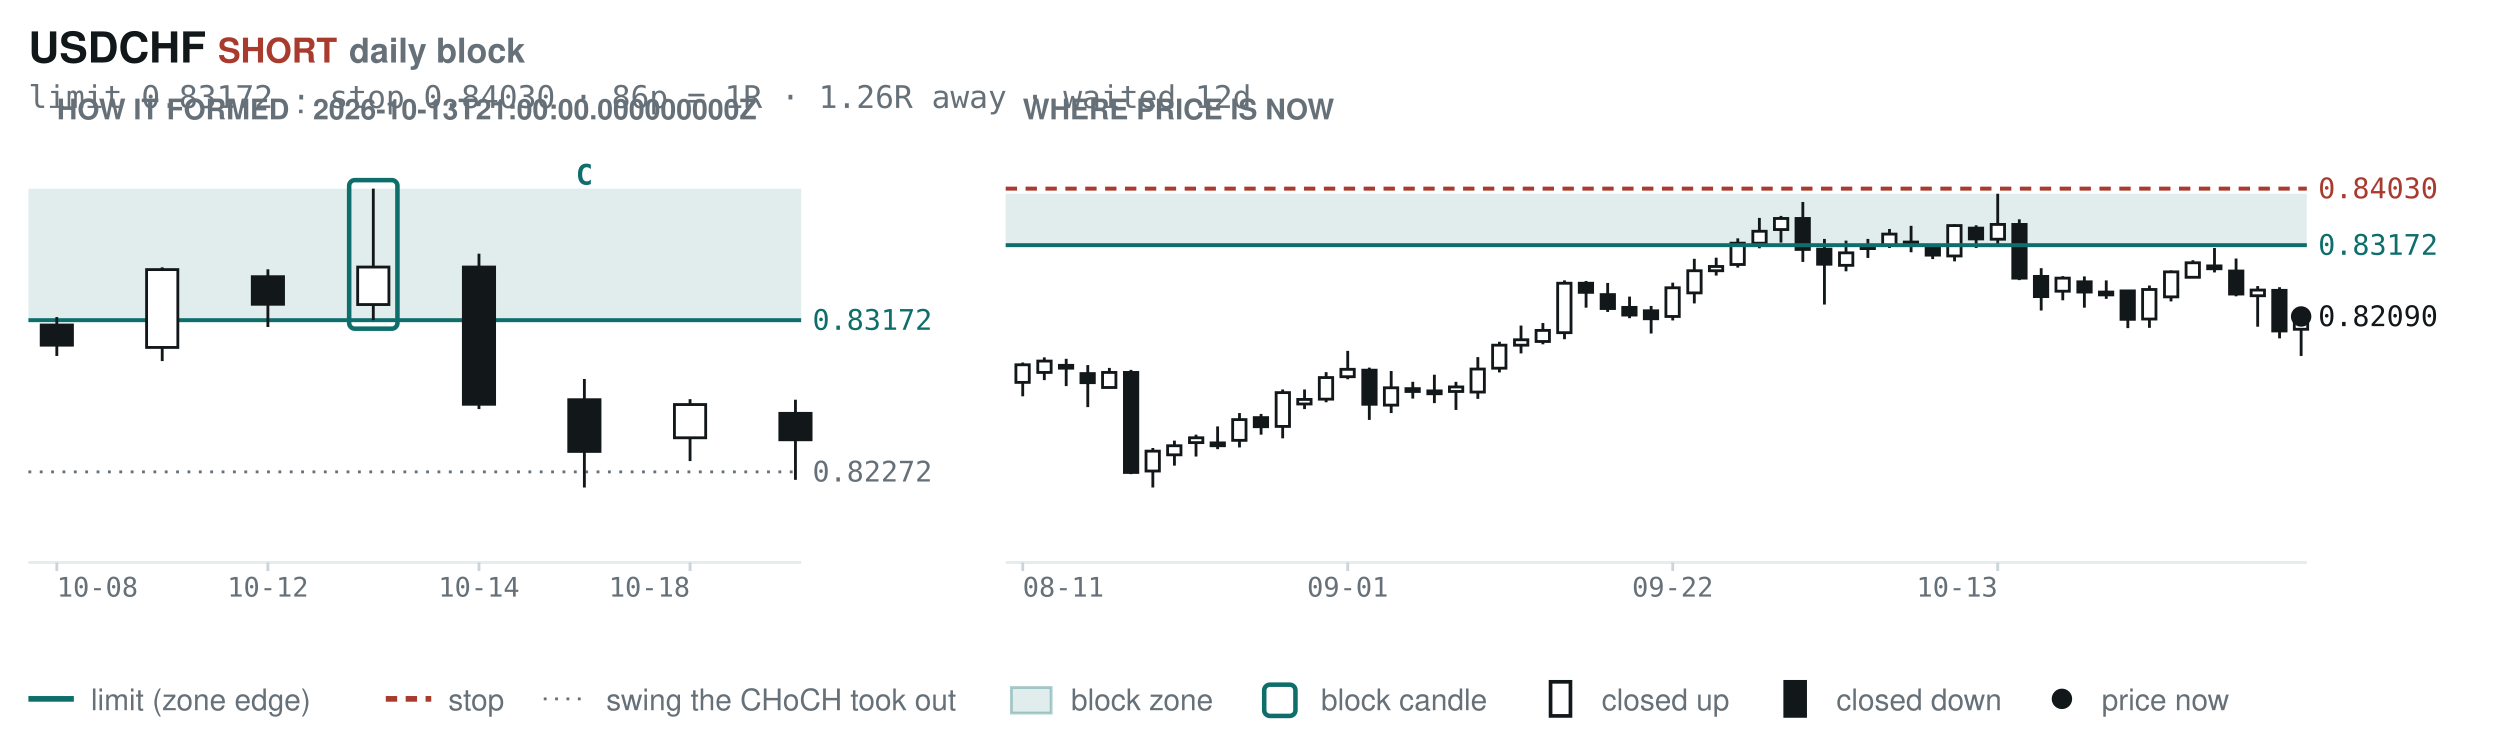
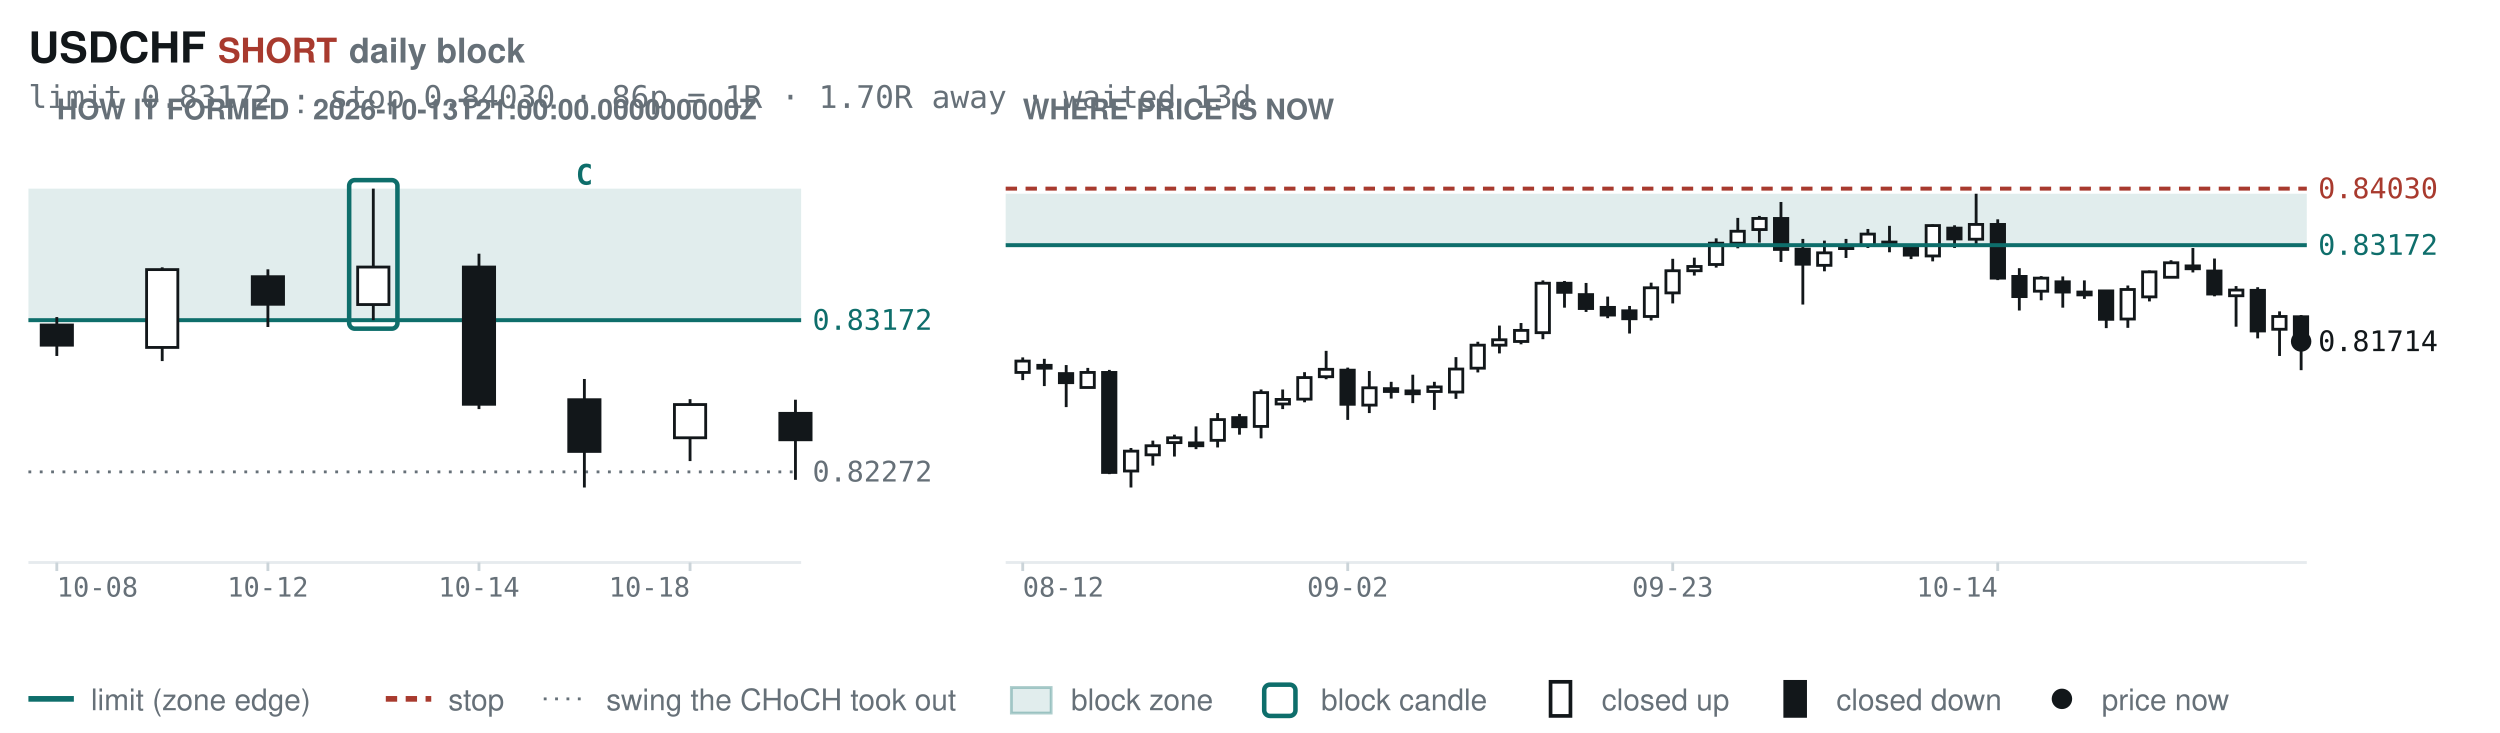
<svg xmlns="http://www.w3.org/2000/svg" viewBox="0 0 880 258" width="880" height="258" role="img" aria-label="USDCHF short order block: the candles that formed it, and where price is now">
  <rect width="880" height="258" fill="#FFFFFF" />
  <text x="10" y="22" fill="#12171A" font-family="system-ui,-apple-system,Segoe UI,Helvetica,Arial,sans-serif" font-size="15" font-weight="700">USDCHF <tspan fill="#A83A2E" font-size="12">SHORT</tspan>
    <tspan fill="#667078" font-size="12">daily block</tspan>
  </text>
-   <text x="10" y="38" fill="#667078" font-family="ui-monospace,SFMono-Regular,Menlo,Consolas,monospace" font-size="11">limit 0.83172 · stop 0.84030 · 86p = 1R · 1.26R away · waited 12d</text>
+   <text x="10" y="38" fill="#667078" font-family="ui-monospace,SFMono-Regular,Menlo,Consolas,monospace" font-size="11">limit 0.83172 · stop 0.84030 · 86p = 1R · 1.70R away · waited 13d</text>
  <text x="20" y="42" fill="#667078" font-family="system-ui,-apple-system,Segoe UI,Helvetica,Arial,sans-serif" font-size="10" font-weight="600">HOW IT FORMED · 2026-10-13T21:00:00.000000000Z</text>
  <text x="360" y="42" fill="#667078" font-family="system-ui,-apple-system,Segoe UI,Helvetica,Arial,sans-serif" font-size="10" font-weight="600">WHERE PRICE IS NOW</text>
  <rect x="10.0" y="66.4" width="272.0" height="46.3" fill="#0E6E6B1F" />
  <line x1="10.0" y1="166.1" x2="282.0" y2="166.1" stroke="#667078" stroke-width="1" stroke-dasharray="1 3" />
  <line x1="10.0" y1="112.7" x2="282.0" y2="112.7" stroke="#0E6E6B" stroke-width="1.4" />
  <line x1="20.0" y1="111.6" x2="20.0" y2="125.3" stroke="#12171A" stroke-width="1" />
  <rect x="14.5" y="114.4" width="11.0" height="7.1" fill="#12171A" stroke="#12171A" stroke-width="1" />
  <line x1="57.1" y1="94.1" x2="57.1" y2="127.1" stroke="#12171A" stroke-width="1" />
  <rect x="51.6" y="94.9" width="11.0" height="27.4" fill="#FFFFFF" stroke="#12171A" stroke-width="1" />
  <line x1="94.3" y1="94.8" x2="94.3" y2="115.1" stroke="#12171A" stroke-width="1" />
  <rect x="88.8" y="97.4" width="11.0" height="9.7" fill="#12171A" stroke="#12171A" stroke-width="1" />
  <line x1="131.4" y1="66.4" x2="131.4" y2="112.7" stroke="#12171A" stroke-width="1" />
  <rect x="125.9" y="94.0" width="11.0" height="13.2" fill="#FFFFFF" stroke="#12171A" stroke-width="1" />
  <line x1="168.6" y1="89.3" x2="168.6" y2="144.0" stroke="#12171A" stroke-width="1" />
  <rect x="163.1" y="94.0" width="11.0" height="48.3" fill="#12171A" stroke="#12171A" stroke-width="1" />
  <line x1="205.7" y1="133.4" x2="205.7" y2="171.6" stroke="#12171A" stroke-width="1" />
  <rect x="200.2" y="140.7" width="11.0" height="18.2" fill="#12171A" stroke="#12171A" stroke-width="1" />
  <line x1="242.9" y1="140.5" x2="242.9" y2="162.3" stroke="#12171A" stroke-width="1" />
  <rect x="237.4" y="142.4" width="11.0" height="11.7" fill="#FFFFFF" stroke="#12171A" stroke-width="1" />
  <line x1="280.0" y1="140.7" x2="280.0" y2="168.9" stroke="#12171A" stroke-width="1" />
  <rect x="274.5" y="145.5" width="11.0" height="9.3" fill="#12171A" stroke="#12171A" stroke-width="1" />
  <rect x="122.9" y="63.4" width="17.0" height="52.3" fill="none" stroke="#0E6E6B" stroke-width="1.6" rx="2" />
  <text x="205.7" y="65" fill="#0E6E6B" text-anchor="middle" font-family="ui-monospace,SFMono-Regular,Menlo,Consolas,monospace" font-size="10" font-weight="700">C</text>
  <line x1="10.0" y1="198.0" x2="282.0" y2="198.0" stroke="#E6EBEE" stroke-width="1" />
  <line x1="20.0" y1="198.0" x2="20.0" y2="201.0" stroke="#CBD4D9" stroke-width="1" />
  <text x="20.0" y="210.0" fill="#667078" text-anchor="start" font-family="ui-monospace,SFMono-Regular,Menlo,Consolas,monospace" font-size="9.5">10-08</text>
  <line x1="94.3" y1="198.0" x2="94.3" y2="201.0" stroke="#CBD4D9" stroke-width="1" />
  <text x="94.3" y="210.0" fill="#667078" text-anchor="middle" font-family="ui-monospace,SFMono-Regular,Menlo,Consolas,monospace" font-size="9.5">10-12</text>
  <line x1="168.6" y1="198.0" x2="168.6" y2="201.0" stroke="#CBD4D9" stroke-width="1" />
  <text x="168.6" y="210.0" fill="#667078" text-anchor="middle" font-family="ui-monospace,SFMono-Regular,Menlo,Consolas,monospace" font-size="9.5">10-14</text>
  <line x1="242.9" y1="198.0" x2="242.9" y2="201.0" stroke="#CBD4D9" stroke-width="1" />
  <text x="242.9" y="210.0" fill="#667078" text-anchor="end" font-family="ui-monospace,SFMono-Regular,Menlo,Consolas,monospace" font-size="9.5">10-18</text>
  <text x="286.0" y="116.1" fill="#0E6E6B" font-family="ui-monospace,SFMono-Regular,Menlo,Consolas,monospace" font-size="10">0.83172</text>
  <text x="286.0" y="169.5" fill="#667078" font-family="ui-monospace,SFMono-Regular,Menlo,Consolas,monospace" font-size="10">0.82272</text>
  <rect x="354.0" y="68.2" width="458.0" height="18.1" fill="#0E6E6B1F" />
-   <line x1="360.0" y1="127.6" x2="360.0" y2="139.5" stroke="#12171A" stroke-width="1" />
-   <rect x="357.6" y="128.4" width="4.7" height="6.2" fill="#FFFFFF" stroke="#12171A" stroke-width="1" />
-   <line x1="367.6" y1="125.8" x2="367.6" y2="133.8" stroke="#12171A" stroke-width="1" />
-   <rect x="365.3" y="127.1" width="4.7" height="4.0" fill="#FFFFFF" stroke="#12171A" stroke-width="1" />
-   <line x1="375.3" y1="126.3" x2="375.3" y2="135.9" stroke="#12171A" stroke-width="1" />
-   <rect x="372.9" y="128.6" width="4.7" height="1.0" fill="#12171A" stroke="#12171A" stroke-width="1" />
-   <line x1="382.9" y1="128.5" x2="382.9" y2="143.3" stroke="#12171A" stroke-width="1" />
-   <rect x="380.5" y="131.5" width="4.7" height="3.2" fill="#12171A" stroke="#12171A" stroke-width="1" />
-   <line x1="390.5" y1="129.5" x2="390.5" y2="136.4" stroke="#12171A" stroke-width="1" />
-   <rect x="388.1" y="131.1" width="4.7" height="5.3" fill="#FFFFFF" stroke="#12171A" stroke-width="1" />
-   <line x1="398.1" y1="130.2" x2="398.1" y2="166.9" stroke="#12171A" stroke-width="1" />
-   <rect x="395.8" y="131.1" width="4.7" height="35.2" fill="#12171A" stroke="#12171A" stroke-width="1" />
-   <line x1="405.8" y1="157.7" x2="405.8" y2="171.6" stroke="#12171A" stroke-width="1" />
-   <rect x="403.4" y="158.8" width="4.7" height="7.0" fill="#FFFFFF" stroke="#12171A" stroke-width="1" />
-   <line x1="413.4" y1="155.1" x2="413.4" y2="163.9" stroke="#12171A" stroke-width="1" />
-   <rect x="411.0" y="156.9" width="4.7" height="3.2" fill="#FFFFFF" stroke="#12171A" stroke-width="1" />
-   <line x1="421.0" y1="153.0" x2="421.0" y2="160.7" stroke="#12171A" stroke-width="1" />
-   <rect x="418.7" y="154.1" width="4.7" height="1.7" fill="#FFFFFF" stroke="#12171A" stroke-width="1" />
-   <line x1="428.6" y1="150.1" x2="428.6" y2="158.1" stroke="#12171A" stroke-width="1" />
-   <rect x="426.3" y="155.9" width="4.7" height="1.0" fill="#12171A" stroke="#12171A" stroke-width="1" />
-   <line x1="436.3" y1="145.4" x2="436.3" y2="157.5" stroke="#12171A" stroke-width="1" />
-   <rect x="433.9" y="147.7" width="4.7" height="7.3" fill="#FFFFFF" stroke="#12171A" stroke-width="1" />
-   <line x1="443.9" y1="145.7" x2="443.9" y2="153.0" stroke="#12171A" stroke-width="1" />
-   <rect x="441.5" y="147.0" width="4.7" height="3.2" fill="#12171A" stroke="#12171A" stroke-width="1" />
-   <line x1="451.5" y1="137.1" x2="451.5" y2="154.3" stroke="#12171A" stroke-width="1" />
-   <rect x="449.2" y="138.2" width="4.7" height="11.9" fill="#FFFFFF" stroke="#12171A" stroke-width="1" />
-   <line x1="459.2" y1="137.1" x2="459.2" y2="144.0" stroke="#12171A" stroke-width="1" />
-   <rect x="456.8" y="140.6" width="4.7" height="1.6" fill="#FFFFFF" stroke="#12171A" stroke-width="1" />
-   <line x1="466.8" y1="131.0" x2="466.8" y2="141.6" stroke="#12171A" stroke-width="1" />
-   <rect x="464.4" y="132.9" width="4.7" height="7.6" fill="#FFFFFF" stroke="#12171A" stroke-width="1" />
-   <line x1="474.4" y1="123.5" x2="474.4" y2="133.5" stroke="#12171A" stroke-width="1" />
-   <rect x="472.0" y="130.0" width="4.7" height="2.6" fill="#FFFFFF" stroke="#12171A" stroke-width="1" />
-   <line x1="482.0" y1="129.4" x2="482.0" y2="147.8" stroke="#12171A" stroke-width="1" />
-   <rect x="479.7" y="130.3" width="4.7" height="12.0" fill="#12171A" stroke="#12171A" stroke-width="1" />
-   <line x1="489.7" y1="130.6" x2="489.7" y2="145.4" stroke="#12171A" stroke-width="1" />
-   <rect x="487.3" y="136.5" width="4.7" height="6.1" fill="#FFFFFF" stroke="#12171A" stroke-width="1" />
-   <line x1="497.3" y1="134.4" x2="497.3" y2="140.3" stroke="#12171A" stroke-width="1" />
-   <rect x="494.9" y="136.8" width="4.7" height="1.0" fill="#12171A" stroke="#12171A" stroke-width="1" />
-   <line x1="504.9" y1="131.9" x2="504.9" y2="141.9" stroke="#12171A" stroke-width="1" />
-   <rect x="502.6" y="137.6" width="4.7" height="1.0" fill="#FFFFFF" stroke="#12171A" stroke-width="1" />
-   <line x1="512.5" y1="134.4" x2="512.5" y2="144.3" stroke="#12171A" stroke-width="1" />
-   <rect x="510.2" y="136.2" width="4.7" height="1.6" fill="#FFFFFF" stroke="#12171A" stroke-width="1" />
-   <line x1="520.2" y1="125.7" x2="520.2" y2="140.4" stroke="#12171A" stroke-width="1" />
-   <rect x="517.8" y="129.9" width="4.7" height="8.1" fill="#FFFFFF" stroke="#12171A" stroke-width="1" />
-   <line x1="527.8" y1="120.3" x2="527.8" y2="131.1" stroke="#12171A" stroke-width="1" />
-   <rect x="525.4" y="121.5" width="4.7" height="8.1" fill="#FFFFFF" stroke="#12171A" stroke-width="1" />
-   <line x1="535.4" y1="114.6" x2="535.4" y2="124.4" stroke="#12171A" stroke-width="1" />
-   <rect x="533.1" y="119.6" width="4.7" height="1.9" fill="#FFFFFF" stroke="#12171A" stroke-width="1" />
-   <line x1="543.1" y1="113.7" x2="543.1" y2="121.2" stroke="#12171A" stroke-width="1" />
-   <rect x="540.7" y="116.3" width="4.7" height="3.9" fill="#FFFFFF" stroke="#12171A" stroke-width="1" />
-   <line x1="550.7" y1="98.7" x2="550.7" y2="119.4" stroke="#12171A" stroke-width="1" />
-   <rect x="548.3" y="99.7" width="4.7" height="17.4" fill="#FFFFFF" stroke="#12171A" stroke-width="1" />
-   <line x1="558.3" y1="98.9" x2="558.3" y2="108.3" stroke="#12171A" stroke-width="1" />
-   <rect x="555.9" y="99.7" width="4.7" height="3.2" fill="#12171A" stroke="#12171A" stroke-width="1" />
-   <line x1="565.9" y1="99.6" x2="565.9" y2="109.8" stroke="#12171A" stroke-width="1" />
-   <rect x="563.6" y="103.7" width="4.7" height="4.9" fill="#12171A" stroke="#12171A" stroke-width="1" />
-   <line x1="573.6" y1="104.4" x2="573.6" y2="112.0" stroke="#12171A" stroke-width="1" />
-   <rect x="571.2" y="108.2" width="4.7" height="2.7" fill="#12171A" stroke="#12171A" stroke-width="1" />
-   <line x1="581.2" y1="107.7" x2="581.2" y2="117.4" stroke="#12171A" stroke-width="1" />
-   <rect x="578.8" y="109.4" width="4.7" height="2.8" fill="#12171A" stroke="#12171A" stroke-width="1" />
-   <line x1="588.8" y1="99.5" x2="588.8" y2="112.8" stroke="#12171A" stroke-width="1" />
-   <rect x="586.4" y="101.3" width="4.7" height="10.1" fill="#FFFFFF" stroke="#12171A" stroke-width="1" />
-   <line x1="596.4" y1="91.1" x2="596.4" y2="106.8" stroke="#12171A" stroke-width="1" />
-   <rect x="594.1" y="95.3" width="4.7" height="7.8" fill="#FFFFFF" stroke="#12171A" stroke-width="1" />
-   <line x1="604.1" y1="90.7" x2="604.1" y2="97.0" stroke="#12171A" stroke-width="1" />
-   <rect x="601.7" y="93.8" width="4.7" height="1.5" fill="#FFFFFF" stroke="#12171A" stroke-width="1" />
-   <line x1="611.7" y1="83.9" x2="611.7" y2="94.2" stroke="#12171A" stroke-width="1" />
-   <rect x="609.3" y="85.6" width="4.7" height="7.5" fill="#FFFFFF" stroke="#12171A" stroke-width="1" />
-   <line x1="619.3" y1="76.7" x2="619.3" y2="87.4" stroke="#12171A" stroke-width="1" />
-   <rect x="617.0" y="81.4" width="4.7" height="4.2" fill="#FFFFFF" stroke="#12171A" stroke-width="1" />
-   <line x1="626.9" y1="76.0" x2="626.9" y2="85.4" stroke="#12171A" stroke-width="1" />
-   <rect x="624.6" y="76.9" width="4.7" height="3.9" fill="#FFFFFF" stroke="#12171A" stroke-width="1" />
-   <line x1="634.6" y1="71.1" x2="634.6" y2="92.2" stroke="#12171A" stroke-width="1" />
-   <rect x="632.2" y="76.9" width="4.7" height="10.9" fill="#12171A" stroke="#12171A" stroke-width="1" />
-   <line x1="642.2" y1="84.1" x2="642.2" y2="107.2" stroke="#12171A" stroke-width="1" />
-   <rect x="639.8" y="87.7" width="4.7" height="5.3" fill="#12171A" stroke="#12171A" stroke-width="1" />
-   <line x1="649.8" y1="84.7" x2="649.8" y2="95.5" stroke="#12171A" stroke-width="1" />
-   <rect x="647.5" y="89.0" width="4.7" height="4.4" fill="#FFFFFF" stroke="#12171A" stroke-width="1" />
-   <line x1="657.5" y1="84.1" x2="657.5" y2="90.8" stroke="#12171A" stroke-width="1" />
-   <rect x="655.1" y="86.5" width="4.7" height="1.0" fill="#FFFFFF" stroke="#12171A" stroke-width="1" />
-   <line x1="665.1" y1="80.6" x2="665.1" y2="87.3" stroke="#12171A" stroke-width="1" />
-   <rect x="662.7" y="82.4" width="4.7" height="4.0" fill="#FFFFFF" stroke="#12171A" stroke-width="1" />
-   <line x1="672.7" y1="79.5" x2="672.7" y2="88.8" stroke="#12171A" stroke-width="1" />
-   <rect x="670.3" y="85.2" width="4.7" height="1.2" fill="#12171A" stroke="#12171A" stroke-width="1" />
-   <line x1="680.3" y1="85.9" x2="680.3" y2="91.2" stroke="#12171A" stroke-width="1" />
-   <rect x="678.0" y="87.0" width="4.7" height="2.8" fill="#12171A" stroke="#12171A" stroke-width="1" />
-   <line x1="688.0" y1="79.0" x2="688.0" y2="92.0" stroke="#12171A" stroke-width="1" />
-   <rect x="685.6" y="79.4" width="4.7" height="10.7" fill="#FFFFFF" stroke="#12171A" stroke-width="1" />
-   <line x1="695.6" y1="79.3" x2="695.6" y2="87.3" stroke="#12171A" stroke-width="1" />
-   <rect x="693.2" y="80.3" width="4.7" height="3.8" fill="#12171A" stroke="#12171A" stroke-width="1" />
-   <line x1="703.2" y1="68.2" x2="703.2" y2="86.3" stroke="#12171A" stroke-width="1" />
-   <rect x="700.9" y="79.0" width="4.7" height="5.2" fill="#FFFFFF" stroke="#12171A" stroke-width="1" />
-   <line x1="710.8" y1="77.2" x2="710.8" y2="98.6" stroke="#12171A" stroke-width="1" />
-   <rect x="708.5" y="79.0" width="4.7" height="18.9" fill="#12171A" stroke="#12171A" stroke-width="1" />
-   <line x1="718.5" y1="94.4" x2="718.5" y2="109.3" stroke="#12171A" stroke-width="1" />
-   <rect x="716.1" y="97.3" width="4.7" height="7.1" fill="#12171A" stroke="#12171A" stroke-width="1" />
-   <line x1="726.1" y1="97.2" x2="726.1" y2="105.7" stroke="#12171A" stroke-width="1" />
-   <rect x="723.7" y="97.9" width="4.7" height="4.6" fill="#FFFFFF" stroke="#12171A" stroke-width="1" />
-   <line x1="733.7" y1="97.3" x2="733.7" y2="108.3" stroke="#12171A" stroke-width="1" />
-   <rect x="731.4" y="99.2" width="4.7" height="3.6" fill="#12171A" stroke="#12171A" stroke-width="1" />
-   <line x1="741.4" y1="98.7" x2="741.4" y2="105.2" stroke="#12171A" stroke-width="1" />
-   <rect x="739.0" y="102.8" width="4.7" height="1.0" fill="#12171A" stroke="#12171A" stroke-width="1" />
-   <line x1="749.0" y1="102.4" x2="749.0" y2="115.5" stroke="#12171A" stroke-width="1" />
-   <rect x="746.6" y="102.4" width="4.7" height="10.0" fill="#12171A" stroke="#12171A" stroke-width="1" />
-   <line x1="756.6" y1="100.5" x2="756.6" y2="115.4" stroke="#12171A" stroke-width="1" />
-   <rect x="754.2" y="101.9" width="4.7" height="10.4" fill="#FFFFFF" stroke="#12171A" stroke-width="1" />
-   <line x1="764.2" y1="95.2" x2="764.2" y2="106.1" stroke="#12171A" stroke-width="1" />
-   <rect x="761.9" y="95.7" width="4.7" height="8.8" fill="#FFFFFF" stroke="#12171A" stroke-width="1" />
-   <line x1="771.9" y1="91.6" x2="771.9" y2="97.6" stroke="#12171A" stroke-width="1" />
-   <rect x="769.5" y="92.5" width="4.7" height="5.1" fill="#FFFFFF" stroke="#12171A" stroke-width="1" />
-   <line x1="779.5" y1="87.3" x2="779.5" y2="95.9" stroke="#12171A" stroke-width="1" />
-   <rect x="777.1" y="93.6" width="4.7" height="1.0" fill="#12171A" stroke="#12171A" stroke-width="1" />
-   <line x1="787.1" y1="91.0" x2="787.1" y2="104.3" stroke="#12171A" stroke-width="1" />
-   <rect x="784.8" y="95.4" width="4.7" height="8.1" fill="#12171A" stroke="#12171A" stroke-width="1" />
-   <line x1="794.7" y1="100.7" x2="794.7" y2="115.0" stroke="#12171A" stroke-width="1" />
-   <rect x="792.4" y="102.1" width="4.7" height="2.0" fill="#FFFFFF" stroke="#12171A" stroke-width="1" />
-   <line x1="802.4" y1="101.1" x2="802.4" y2="119.1" stroke="#12171A" stroke-width="1" />
-   <rect x="800.0" y="102.2" width="4.7" height="14.3" fill="#12171A" stroke="#12171A" stroke-width="1" />
-   <line x1="810.0" y1="109.6" x2="810.0" y2="125.3" stroke="#12171A" stroke-width="1" />
-   <rect x="807.6" y="111.4" width="4.7" height="4.5" fill="#FFFFFF" stroke="#12171A" stroke-width="1" />
+   <line x1="360.0" y1="125.8" x2="360.0" y2="133.8" stroke="#12171A" stroke-width="1" />
+   <rect x="357.6" y="127.1" width="4.7" height="4.0" fill="#FFFFFF" stroke="#12171A" stroke-width="1" />
+   <line x1="367.6" y1="126.3" x2="367.6" y2="135.9" stroke="#12171A" stroke-width="1" />
+   <rect x="365.3" y="128.6" width="4.7" height="1.0" fill="#12171A" stroke="#12171A" stroke-width="1" />
+   <line x1="375.3" y1="128.5" x2="375.3" y2="143.3" stroke="#12171A" stroke-width="1" />
+   <rect x="372.9" y="131.5" width="4.7" height="3.2" fill="#12171A" stroke="#12171A" stroke-width="1" />
+   <line x1="382.9" y1="129.5" x2="382.9" y2="136.4" stroke="#12171A" stroke-width="1" />
+   <rect x="380.5" y="131.1" width="4.7" height="5.3" fill="#FFFFFF" stroke="#12171A" stroke-width="1" />
+   <line x1="390.5" y1="130.2" x2="390.5" y2="166.9" stroke="#12171A" stroke-width="1" />
+   <rect x="388.1" y="131.1" width="4.7" height="35.2" fill="#12171A" stroke="#12171A" stroke-width="1" />
+   <line x1="398.1" y1="157.7" x2="398.1" y2="171.6" stroke="#12171A" stroke-width="1" />
+   <rect x="395.8" y="158.8" width="4.7" height="7.0" fill="#FFFFFF" stroke="#12171A" stroke-width="1" />
+   <line x1="405.8" y1="155.1" x2="405.8" y2="163.9" stroke="#12171A" stroke-width="1" />
+   <rect x="403.4" y="156.9" width="4.7" height="3.2" fill="#FFFFFF" stroke="#12171A" stroke-width="1" />
+   <line x1="413.4" y1="153.0" x2="413.4" y2="160.7" stroke="#12171A" stroke-width="1" />
+   <rect x="411.0" y="154.1" width="4.7" height="1.7" fill="#FFFFFF" stroke="#12171A" stroke-width="1" />
+   <line x1="421.0" y1="150.1" x2="421.0" y2="158.1" stroke="#12171A" stroke-width="1" />
+   <rect x="418.7" y="155.9" width="4.7" height="1.0" fill="#12171A" stroke="#12171A" stroke-width="1" />
+   <line x1="428.6" y1="145.4" x2="428.6" y2="157.5" stroke="#12171A" stroke-width="1" />
+   <rect x="426.3" y="147.7" width="4.7" height="7.3" fill="#FFFFFF" stroke="#12171A" stroke-width="1" />
+   <line x1="436.3" y1="145.7" x2="436.3" y2="153.0" stroke="#12171A" stroke-width="1" />
+   <rect x="433.9" y="147.0" width="4.7" height="3.2" fill="#12171A" stroke="#12171A" stroke-width="1" />
+   <line x1="443.9" y1="137.1" x2="443.9" y2="154.3" stroke="#12171A" stroke-width="1" />
+   <rect x="441.5" y="138.2" width="4.7" height="11.9" fill="#FFFFFF" stroke="#12171A" stroke-width="1" />
+   <line x1="451.5" y1="137.1" x2="451.5" y2="144.0" stroke="#12171A" stroke-width="1" />
+   <rect x="449.2" y="140.6" width="4.7" height="1.6" fill="#FFFFFF" stroke="#12171A" stroke-width="1" />
+   <line x1="459.2" y1="131.0" x2="459.2" y2="141.6" stroke="#12171A" stroke-width="1" />
+   <rect x="456.8" y="132.9" width="4.7" height="7.6" fill="#FFFFFF" stroke="#12171A" stroke-width="1" />
+   <line x1="466.8" y1="123.5" x2="466.8" y2="133.5" stroke="#12171A" stroke-width="1" />
+   <rect x="464.4" y="130.0" width="4.7" height="2.6" fill="#FFFFFF" stroke="#12171A" stroke-width="1" />
+   <line x1="474.4" y1="129.4" x2="474.4" y2="147.8" stroke="#12171A" stroke-width="1" />
+   <rect x="472.0" y="130.3" width="4.7" height="12.0" fill="#12171A" stroke="#12171A" stroke-width="1" />
+   <line x1="482.0" y1="130.6" x2="482.0" y2="145.4" stroke="#12171A" stroke-width="1" />
+   <rect x="479.7" y="136.5" width="4.7" height="6.1" fill="#FFFFFF" stroke="#12171A" stroke-width="1" />
+   <line x1="489.7" y1="134.4" x2="489.7" y2="140.3" stroke="#12171A" stroke-width="1" />
+   <rect x="487.3" y="136.8" width="4.7" height="1.0" fill="#12171A" stroke="#12171A" stroke-width="1" />
+   <line x1="497.3" y1="131.9" x2="497.3" y2="141.9" stroke="#12171A" stroke-width="1" />
+   <rect x="494.9" y="137.6" width="4.7" height="1.0" fill="#FFFFFF" stroke="#12171A" stroke-width="1" />
+   <line x1="504.9" y1="134.4" x2="504.9" y2="144.3" stroke="#12171A" stroke-width="1" />
+   <rect x="502.6" y="136.2" width="4.7" height="1.6" fill="#FFFFFF" stroke="#12171A" stroke-width="1" />
+   <line x1="512.5" y1="125.7" x2="512.5" y2="140.4" stroke="#12171A" stroke-width="1" />
+   <rect x="510.2" y="129.9" width="4.7" height="8.1" fill="#FFFFFF" stroke="#12171A" stroke-width="1" />
+   <line x1="520.2" y1="120.3" x2="520.2" y2="131.1" stroke="#12171A" stroke-width="1" />
+   <rect x="517.8" y="121.5" width="4.7" height="8.1" fill="#FFFFFF" stroke="#12171A" stroke-width="1" />
+   <line x1="527.8" y1="114.6" x2="527.8" y2="124.4" stroke="#12171A" stroke-width="1" />
+   <rect x="525.4" y="119.6" width="4.7" height="1.9" fill="#FFFFFF" stroke="#12171A" stroke-width="1" />
+   <line x1="535.4" y1="113.7" x2="535.4" y2="121.2" stroke="#12171A" stroke-width="1" />
+   <rect x="533.1" y="116.3" width="4.7" height="3.9" fill="#FFFFFF" stroke="#12171A" stroke-width="1" />
+   <line x1="543.1" y1="98.7" x2="543.1" y2="119.4" stroke="#12171A" stroke-width="1" />
+   <rect x="540.7" y="99.7" width="4.7" height="17.4" fill="#FFFFFF" stroke="#12171A" stroke-width="1" />
+   <line x1="550.7" y1="98.9" x2="550.7" y2="108.3" stroke="#12171A" stroke-width="1" />
+   <rect x="548.3" y="99.7" width="4.7" height="3.2" fill="#12171A" stroke="#12171A" stroke-width="1" />
+   <line x1="558.3" y1="99.6" x2="558.3" y2="109.8" stroke="#12171A" stroke-width="1" />
+   <rect x="555.9" y="103.7" width="4.7" height="4.9" fill="#12171A" stroke="#12171A" stroke-width="1" />
+   <line x1="565.9" y1="104.4" x2="565.9" y2="112.0" stroke="#12171A" stroke-width="1" />
+   <rect x="563.6" y="108.2" width="4.7" height="2.7" fill="#12171A" stroke="#12171A" stroke-width="1" />
+   <line x1="573.6" y1="107.7" x2="573.6" y2="117.4" stroke="#12171A" stroke-width="1" />
+   <rect x="571.2" y="109.4" width="4.7" height="2.8" fill="#12171A" stroke="#12171A" stroke-width="1" />
+   <line x1="581.2" y1="99.5" x2="581.2" y2="112.8" stroke="#12171A" stroke-width="1" />
+   <rect x="578.8" y="101.3" width="4.7" height="10.1" fill="#FFFFFF" stroke="#12171A" stroke-width="1" />
+   <line x1="588.8" y1="91.1" x2="588.8" y2="106.8" stroke="#12171A" stroke-width="1" />
+   <rect x="586.4" y="95.3" width="4.7" height="7.8" fill="#FFFFFF" stroke="#12171A" stroke-width="1" />
+   <line x1="596.4" y1="90.7" x2="596.4" y2="97.0" stroke="#12171A" stroke-width="1" />
+   <rect x="594.1" y="93.8" width="4.7" height="1.5" fill="#FFFFFF" stroke="#12171A" stroke-width="1" />
+   <line x1="604.1" y1="83.9" x2="604.1" y2="94.2" stroke="#12171A" stroke-width="1" />
+   <rect x="601.7" y="85.6" width="4.7" height="7.5" fill="#FFFFFF" stroke="#12171A" stroke-width="1" />
+   <line x1="611.7" y1="76.7" x2="611.7" y2="87.4" stroke="#12171A" stroke-width="1" />
+   <rect x="609.3" y="81.4" width="4.7" height="4.2" fill="#FFFFFF" stroke="#12171A" stroke-width="1" />
+   <line x1="619.3" y1="76.0" x2="619.3" y2="85.4" stroke="#12171A" stroke-width="1" />
+   <rect x="617.0" y="76.9" width="4.7" height="3.9" fill="#FFFFFF" stroke="#12171A" stroke-width="1" />
+   <line x1="626.9" y1="71.1" x2="626.9" y2="92.2" stroke="#12171A" stroke-width="1" />
+   <rect x="624.6" y="76.9" width="4.7" height="10.9" fill="#12171A" stroke="#12171A" stroke-width="1" />
+   <line x1="634.6" y1="84.1" x2="634.6" y2="107.2" stroke="#12171A" stroke-width="1" />
+   <rect x="632.2" y="87.7" width="4.7" height="5.3" fill="#12171A" stroke="#12171A" stroke-width="1" />
+   <line x1="642.2" y1="84.7" x2="642.2" y2="95.5" stroke="#12171A" stroke-width="1" />
+   <rect x="639.8" y="89.0" width="4.7" height="4.4" fill="#FFFFFF" stroke="#12171A" stroke-width="1" />
+   <line x1="649.8" y1="84.1" x2="649.8" y2="90.8" stroke="#12171A" stroke-width="1" />
+   <rect x="647.5" y="86.5" width="4.7" height="1.0" fill="#FFFFFF" stroke="#12171A" stroke-width="1" />
+   <line x1="657.5" y1="80.6" x2="657.5" y2="87.3" stroke="#12171A" stroke-width="1" />
+   <rect x="655.1" y="82.4" width="4.7" height="4.0" fill="#FFFFFF" stroke="#12171A" stroke-width="1" />
+   <line x1="665.1" y1="79.5" x2="665.1" y2="88.8" stroke="#12171A" stroke-width="1" />
+   <rect x="662.7" y="85.2" width="4.7" height="1.2" fill="#12171A" stroke="#12171A" stroke-width="1" />
+   <line x1="672.7" y1="85.9" x2="672.7" y2="91.2" stroke="#12171A" stroke-width="1" />
+   <rect x="670.3" y="87.0" width="4.7" height="2.8" fill="#12171A" stroke="#12171A" stroke-width="1" />
+   <line x1="680.3" y1="79.0" x2="680.3" y2="92.0" stroke="#12171A" stroke-width="1" />
+   <rect x="678.0" y="79.4" width="4.7" height="10.7" fill="#FFFFFF" stroke="#12171A" stroke-width="1" />
+   <line x1="688.0" y1="79.3" x2="688.0" y2="87.3" stroke="#12171A" stroke-width="1" />
+   <rect x="685.6" y="80.3" width="4.7" height="3.8" fill="#12171A" stroke="#12171A" stroke-width="1" />
+   <line x1="695.6" y1="68.2" x2="695.6" y2="86.3" stroke="#12171A" stroke-width="1" />
+   <rect x="693.2" y="79.0" width="4.7" height="5.2" fill="#FFFFFF" stroke="#12171A" stroke-width="1" />
+   <line x1="703.2" y1="77.2" x2="703.2" y2="98.6" stroke="#12171A" stroke-width="1" />
+   <rect x="700.9" y="79.0" width="4.7" height="18.9" fill="#12171A" stroke="#12171A" stroke-width="1" />
+   <line x1="710.8" y1="94.4" x2="710.8" y2="109.3" stroke="#12171A" stroke-width="1" />
+   <rect x="708.5" y="97.3" width="4.7" height="7.1" fill="#12171A" stroke="#12171A" stroke-width="1" />
+   <line x1="718.5" y1="97.2" x2="718.5" y2="105.7" stroke="#12171A" stroke-width="1" />
+   <rect x="716.1" y="97.9" width="4.7" height="4.6" fill="#FFFFFF" stroke="#12171A" stroke-width="1" />
+   <line x1="726.1" y1="97.3" x2="726.1" y2="108.3" stroke="#12171A" stroke-width="1" />
+   <rect x="723.7" y="99.2" width="4.7" height="3.6" fill="#12171A" stroke="#12171A" stroke-width="1" />
+   <line x1="733.7" y1="98.7" x2="733.7" y2="105.2" stroke="#12171A" stroke-width="1" />
+   <rect x="731.4" y="102.8" width="4.7" height="1.0" fill="#12171A" stroke="#12171A" stroke-width="1" />
+   <line x1="741.4" y1="102.4" x2="741.4" y2="115.5" stroke="#12171A" stroke-width="1" />
+   <rect x="739.0" y="102.4" width="4.7" height="10.0" fill="#12171A" stroke="#12171A" stroke-width="1" />
+   <line x1="749.0" y1="100.5" x2="749.0" y2="115.4" stroke="#12171A" stroke-width="1" />
+   <rect x="746.6" y="101.9" width="4.7" height="10.4" fill="#FFFFFF" stroke="#12171A" stroke-width="1" />
+   <line x1="756.6" y1="95.2" x2="756.6" y2="106.1" stroke="#12171A" stroke-width="1" />
+   <rect x="754.2" y="95.7" width="4.7" height="8.8" fill="#FFFFFF" stroke="#12171A" stroke-width="1" />
+   <line x1="764.2" y1="91.6" x2="764.2" y2="97.6" stroke="#12171A" stroke-width="1" />
+   <rect x="761.9" y="92.5" width="4.7" height="5.1" fill="#FFFFFF" stroke="#12171A" stroke-width="1" />
+   <line x1="771.9" y1="87.3" x2="771.9" y2="95.9" stroke="#12171A" stroke-width="1" />
+   <rect x="769.5" y="93.6" width="4.7" height="1.0" fill="#12171A" stroke="#12171A" stroke-width="1" />
+   <line x1="779.5" y1="91.0" x2="779.5" y2="104.3" stroke="#12171A" stroke-width="1" />
+   <rect x="777.1" y="95.4" width="4.7" height="8.1" fill="#12171A" stroke="#12171A" stroke-width="1" />
+   <line x1="787.1" y1="100.7" x2="787.1" y2="115.0" stroke="#12171A" stroke-width="1" />
+   <rect x="784.8" y="102.1" width="4.7" height="2.0" fill="#FFFFFF" stroke="#12171A" stroke-width="1" />
+   <line x1="794.7" y1="101.1" x2="794.7" y2="119.1" stroke="#12171A" stroke-width="1" />
+   <rect x="792.4" y="102.2" width="4.7" height="14.3" fill="#12171A" stroke="#12171A" stroke-width="1" />
+   <line x1="802.4" y1="109.6" x2="802.4" y2="125.3" stroke="#12171A" stroke-width="1" />
+   <rect x="800.0" y="111.4" width="4.7" height="4.5" fill="#FFFFFF" stroke="#12171A" stroke-width="1" />
+   <line x1="810.0" y1="110.9" x2="810.0" y2="130.3" stroke="#12171A" stroke-width="1" />
+   <rect x="807.6" y="111.5" width="4.7" height="8.6" fill="#12171A" stroke="#12171A" stroke-width="1" />
  <line x1="354.0" y1="86.3" x2="812.0" y2="86.3" stroke="#0E6E6B" stroke-width="1.4" />
  <line x1="354.0" y1="66.4" x2="812.0" y2="66.4" stroke="#A83A2E" stroke-width="1.4" stroke-dasharray="4 3" />
-   <circle cx="810.0" cy="111.4" r="3.6" fill="#12171A" />
+   <circle cx="810.0" cy="120.2" r="3.6" fill="#12171A" />
  <line x1="354.0" y1="198.0" x2="812.0" y2="198.0" stroke="#E6EBEE" stroke-width="1" />
  <line x1="360.0" y1="198.0" x2="360.0" y2="201.0" stroke="#CBD4D9" stroke-width="1" />
-   <text x="360.0" y="210.0" fill="#667078" text-anchor="start" font-family="ui-monospace,SFMono-Regular,Menlo,Consolas,monospace" font-size="9.5">08-11</text>
+   <text x="360.0" y="210.0" fill="#667078" text-anchor="start" font-family="ui-monospace,SFMono-Regular,Menlo,Consolas,monospace" font-size="9.5">08-12</text>
  <line x1="474.4" y1="198.0" x2="474.4" y2="201.0" stroke="#CBD4D9" stroke-width="1" />
-   <text x="474.4" y="210.0" fill="#667078" text-anchor="middle" font-family="ui-monospace,SFMono-Regular,Menlo,Consolas,monospace" font-size="9.5">09-01</text>
+   <text x="474.4" y="210.0" fill="#667078" text-anchor="middle" font-family="ui-monospace,SFMono-Regular,Menlo,Consolas,monospace" font-size="9.5">09-02</text>
  <line x1="588.8" y1="198.0" x2="588.8" y2="201.0" stroke="#CBD4D9" stroke-width="1" />
-   <text x="588.8" y="210.0" fill="#667078" text-anchor="middle" font-family="ui-monospace,SFMono-Regular,Menlo,Consolas,monospace" font-size="9.5">09-22</text>
+   <text x="588.8" y="210.0" fill="#667078" text-anchor="middle" font-family="ui-monospace,SFMono-Regular,Menlo,Consolas,monospace" font-size="9.5">09-23</text>
  <line x1="703.2" y1="198.0" x2="703.2" y2="201.0" stroke="#CBD4D9" stroke-width="1" />
-   <text x="703.2" y="210.0" fill="#667078" text-anchor="end" font-family="ui-monospace,SFMono-Regular,Menlo,Consolas,monospace" font-size="9.5">10-13</text>
+   <text x="703.2" y="210.0" fill="#667078" text-anchor="end" font-family="ui-monospace,SFMono-Regular,Menlo,Consolas,monospace" font-size="9.5">10-14</text>
  <text x="816.0" y="89.7" fill="#0E6E6B" font-family="ui-monospace,SFMono-Regular,Menlo,Consolas,monospace" font-size="10">0.83172</text>
  <text x="816.0" y="69.8" fill="#A83A2E" font-family="ui-monospace,SFMono-Regular,Menlo,Consolas,monospace" font-size="10">0.84030</text>
-   <text x="816.0" y="114.8" fill="#12171A" font-family="ui-monospace,SFMono-Regular,Menlo,Consolas,monospace" font-size="10">0.82090</text>
+   <text x="816.0" y="123.6" fill="#12171A" font-family="ui-monospace,SFMono-Regular,Menlo,Consolas,monospace" font-size="10">0.81714</text>
  <g transform="translate(10.0,242)">
    <line x1="0" y1="4" x2="16" y2="4" stroke="#0E6E6B" stroke-width="2" />
    <text x="22" y="8" fill="#667078" font-family="system-ui,-apple-system,Segoe UI,Helvetica,Arial,sans-serif" font-size="10.5">limit (zone edge)</text>
  </g>
  <g transform="translate(135.8,242)">
    <line x1="0" y1="4" x2="16" y2="4" stroke="#A83A2E" stroke-width="2" stroke-dasharray="4 3" />
    <text x="22" y="8" fill="#667078" font-family="system-ui,-apple-system,Segoe UI,Helvetica,Arial,sans-serif" font-size="10.5">stop</text>
  </g>
  <g transform="translate(191.4,242)">
    <line x1="0" y1="4" x2="16" y2="4" stroke="#667078" stroke-width="1" stroke-dasharray="1 3" />
    <text x="22" y="8" fill="#667078" font-family="system-ui,-apple-system,Segoe UI,Helvetica,Arial,sans-serif" font-size="10.5">swing the CHoCH took out</text>
  </g>
  <g transform="translate(355.0,242)">
    <rect x="1" y="0" width="14" height="9" fill="#0E6E6B1F" stroke="#0E6E6B55" />
    <text x="22" y="8" fill="#667078" font-family="system-ui,-apple-system,Segoe UI,Helvetica,Arial,sans-serif" font-size="10.5">block zone</text>
  </g>
  <g transform="translate(443.0,242)">
    <rect x="2" y="-1" width="11" height="11" fill="none" stroke="#0E6E6B" stroke-width="1.6" rx="2" />
    <text x="22" y="8" fill="#667078" font-family="system-ui,-apple-system,Segoe UI,Helvetica,Arial,sans-serif" font-size="10.5">block candle</text>
  </g>
  <g transform="translate(541.8,242)">
    <rect x="4" y="-2" width="7" height="12" fill="#FFFFFF" stroke="#12171A" stroke-width="1.3" />
    <text x="22" y="8" fill="#667078" font-family="system-ui,-apple-system,Segoe UI,Helvetica,Arial,sans-serif" font-size="10.5">closed up</text>
  </g>
  <g transform="translate(624.4,242)">
    <rect x="4" y="-2" width="7" height="12" fill="#12171A" stroke="#12171A" stroke-width="1.3" />
    <text x="22" y="8" fill="#667078" font-family="system-ui,-apple-system,Segoe UI,Helvetica,Arial,sans-serif" font-size="10.5">closed down</text>
  </g>
  <g transform="translate(717.8,242)">
    <circle cx="8" cy="4" r="3.6" fill="#12171A" />
    <text x="22" y="8" fill="#667078" font-family="system-ui,-apple-system,Segoe UI,Helvetica,Arial,sans-serif" font-size="10.5">price now</text>
  </g>
</svg>
